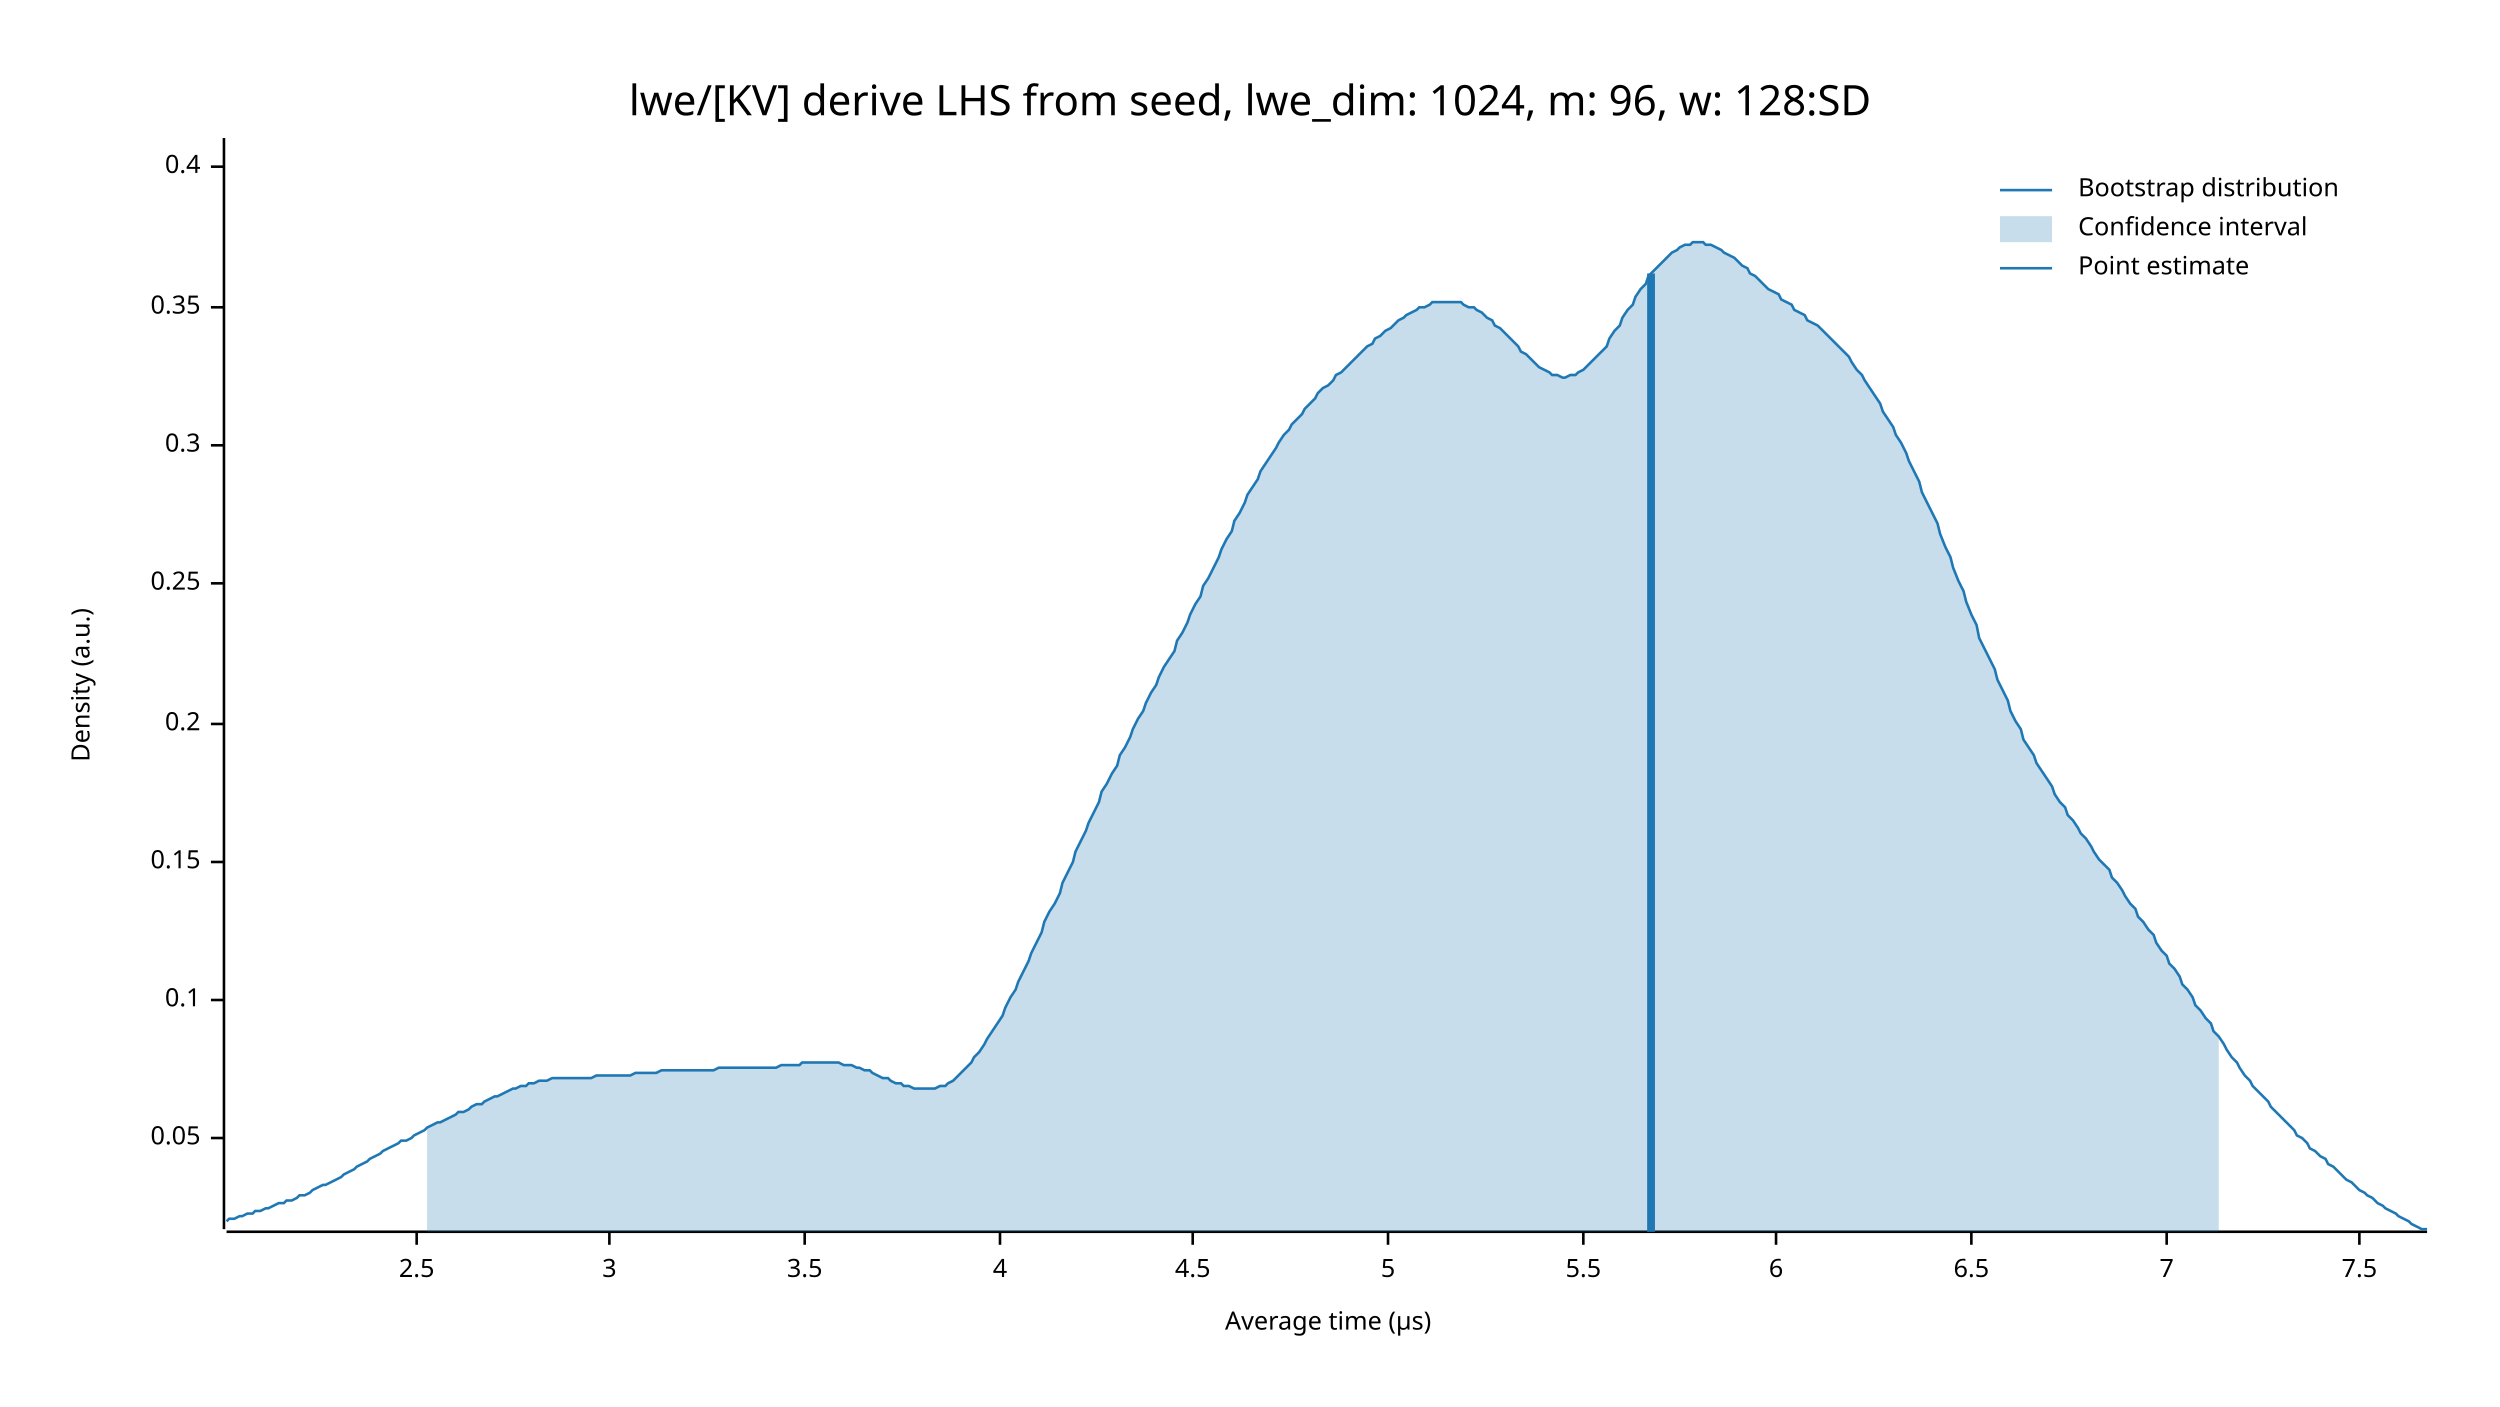
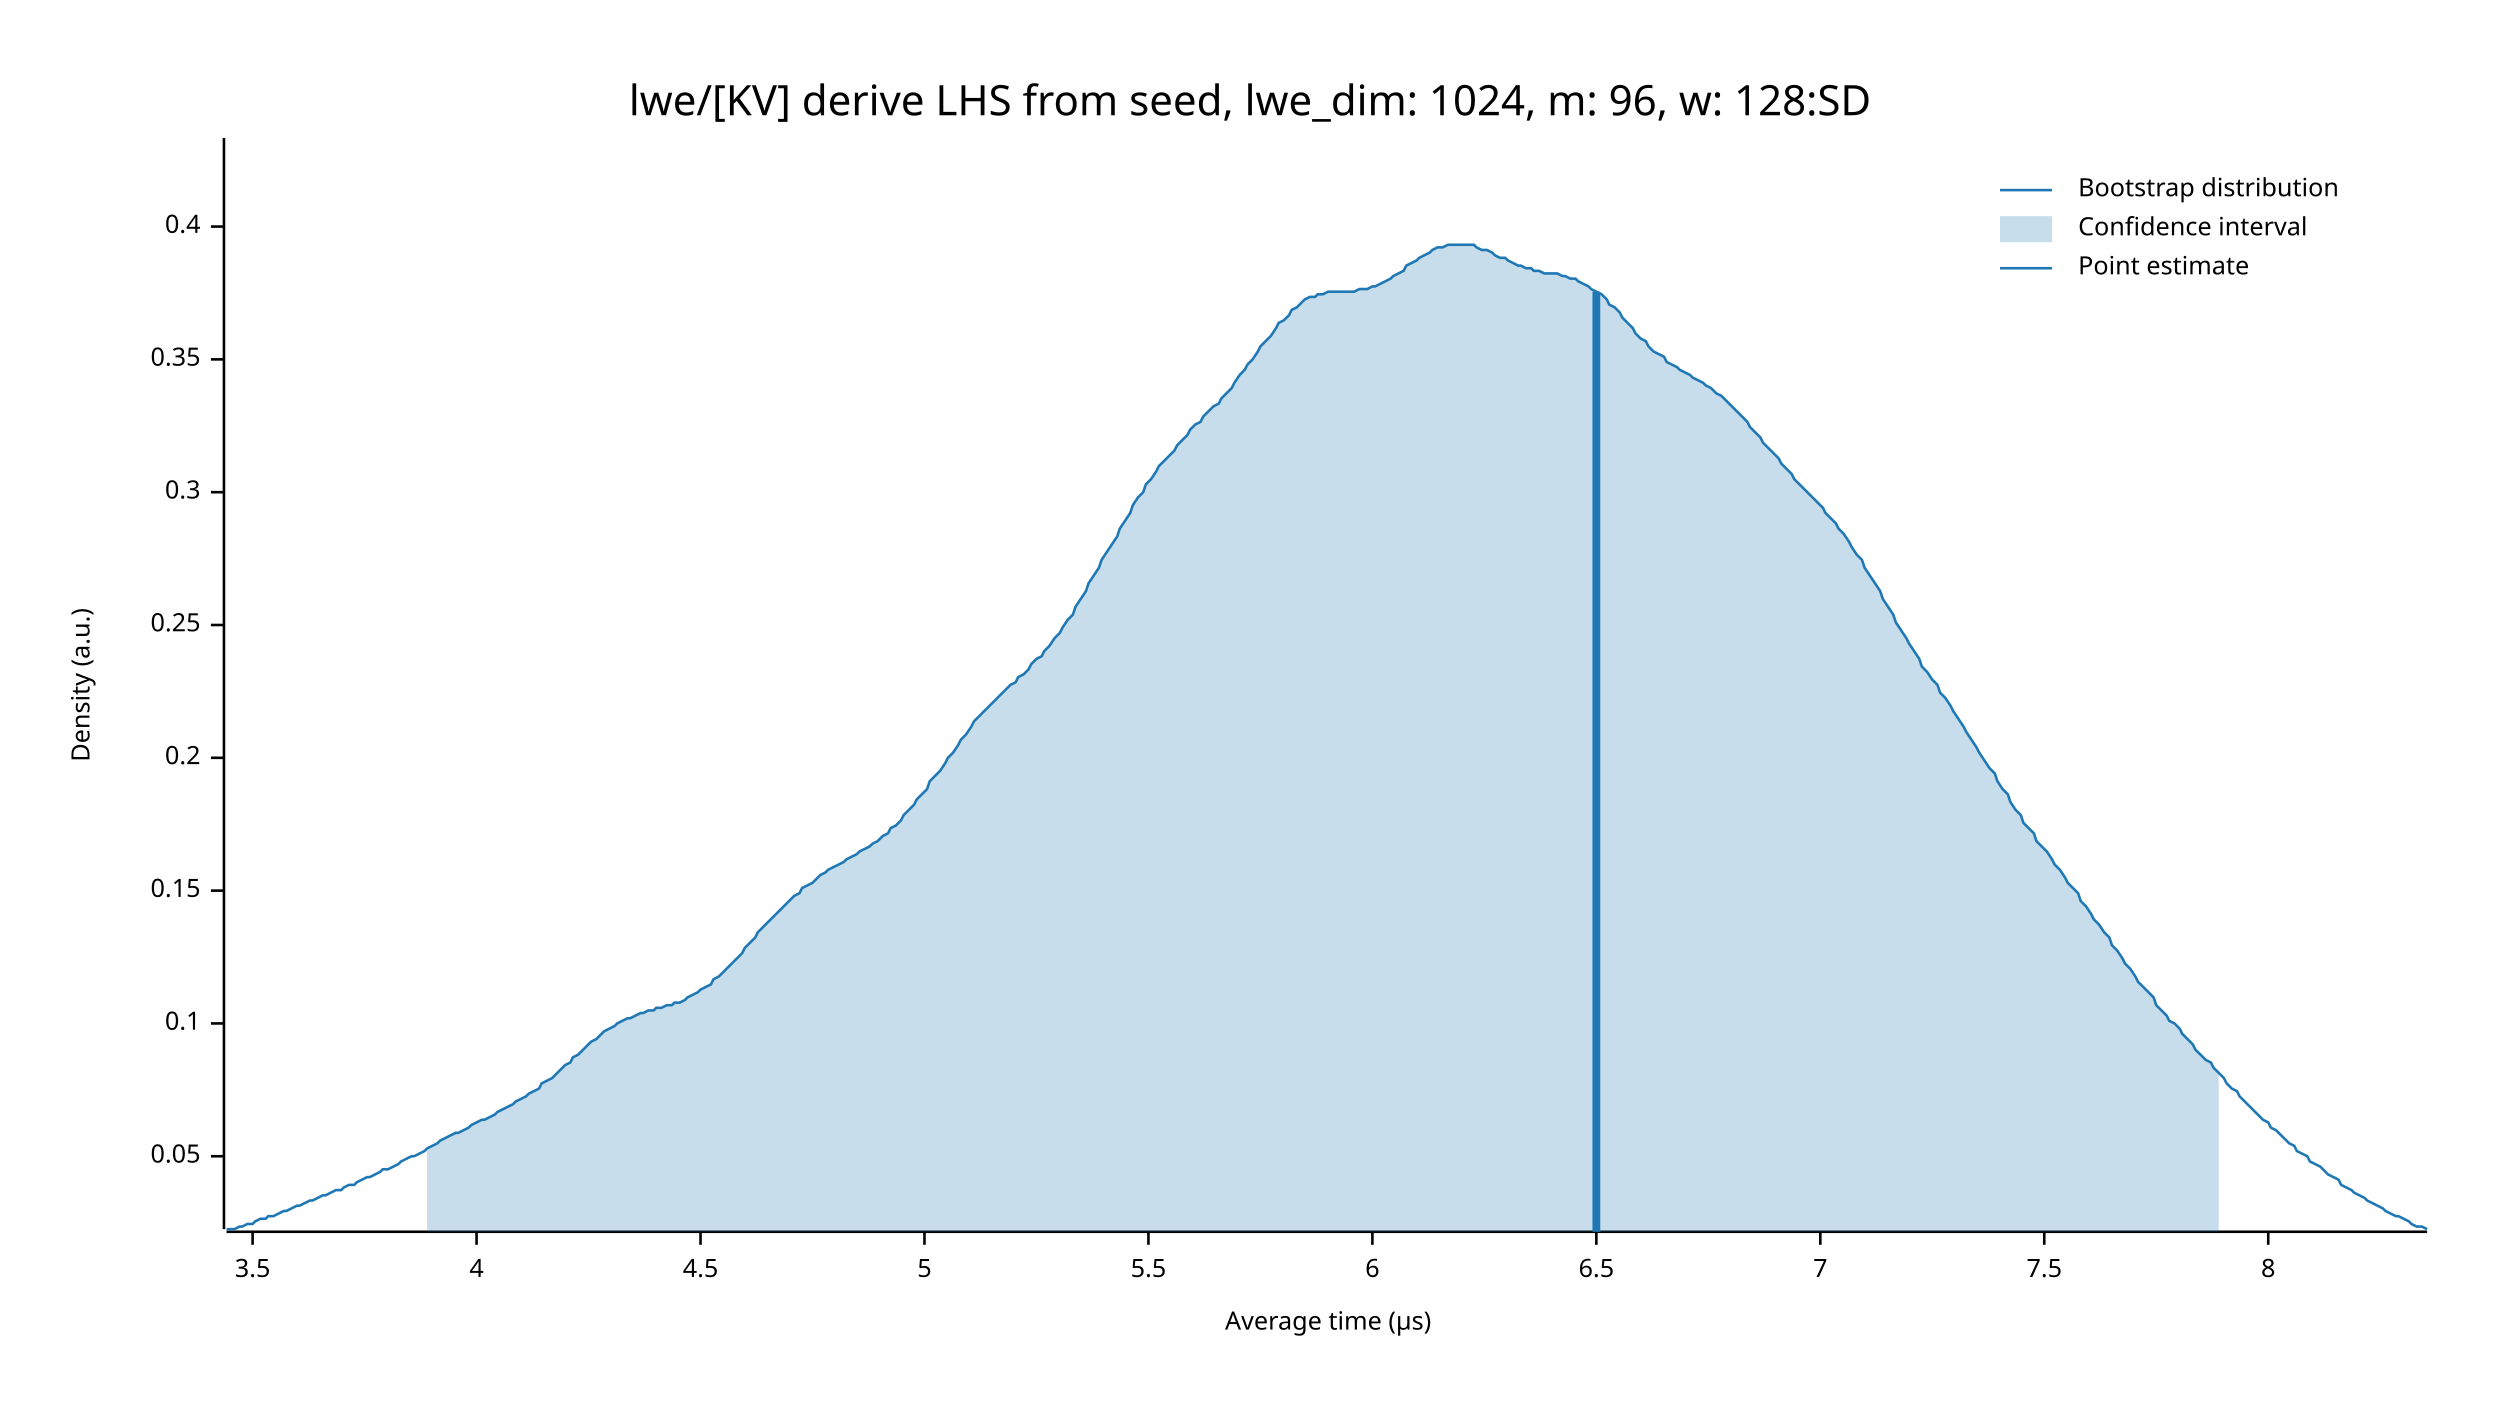
<svg xmlns="http://www.w3.org/2000/svg" width="960" height="540" viewBox="0 0 960 540">
  <text x="480" y="32" dy="0.76em" text-anchor="middle" font-family="sans-serif" font-size="16.129" opacity="1" fill="#000000">
lwe/[KV] derive LHS from seed, lwe_dim: 1024, m: 96, w: 128:SD
</text>
  <text x="27" y="263" dy="0.76em" text-anchor="middle" font-family="sans-serif" font-size="9.677" opacity="1" fill="#000000" transform="rotate(270, 27, 263)">
Density (a.u.)
</text>
  <text x="510" y="513" dy="-0.5ex" text-anchor="middle" font-family="sans-serif" font-size="9.677" opacity="1" fill="#000000">
Average time (µs)
</text>
  <polyline fill="none" opacity="1" stroke="#000000" stroke-width="1" points="86,53 86,472 " />
-   <text x="77" y="437" dy="0.5ex" text-anchor="end" font-family="sans-serif" font-size="9.677" opacity="1" fill="#000000">
+   <text x="77" y="444" dy="0.5ex" text-anchor="end" font-family="sans-serif" font-size="9.677" opacity="1" fill="#000000">
0.05
</text>
-   <polyline fill="none" opacity="1" stroke="#000000" stroke-width="1" points="81,437 86,437 " />
-   <text x="77" y="384" dy="0.5ex" text-anchor="end" font-family="sans-serif" font-size="9.677" opacity="1" fill="#000000">
+   <polyline fill="none" opacity="1" stroke="#000000" stroke-width="1" points="81,444 86,444 " />
+   <text x="77" y="393" dy="0.5ex" text-anchor="end" font-family="sans-serif" font-size="9.677" opacity="1" fill="#000000">
0.1
</text>
-   <polyline fill="none" opacity="1" stroke="#000000" stroke-width="1" points="81,384 86,384 " />
-   <text x="77" y="331" dy="0.5ex" text-anchor="end" font-family="sans-serif" font-size="9.677" opacity="1" fill="#000000">
+   <polyline fill="none" opacity="1" stroke="#000000" stroke-width="1" points="81,393 86,393 " />
+   <text x="77" y="342" dy="0.5ex" text-anchor="end" font-family="sans-serif" font-size="9.677" opacity="1" fill="#000000">
0.15
</text>
-   <polyline fill="none" opacity="1" stroke="#000000" stroke-width="1" points="81,331 86,331 " />
-   <text x="77" y="278" dy="0.5ex" text-anchor="end" font-family="sans-serif" font-size="9.677" opacity="1" fill="#000000">
+   <polyline fill="none" opacity="1" stroke="#000000" stroke-width="1" points="81,342 86,342 " />
+   <text x="77" y="291" dy="0.5ex" text-anchor="end" font-family="sans-serif" font-size="9.677" opacity="1" fill="#000000">
0.2
</text>
-   <polyline fill="none" opacity="1" stroke="#000000" stroke-width="1" points="81,278 86,278 " />
-   <text x="77" y="224" dy="0.5ex" text-anchor="end" font-family="sans-serif" font-size="9.677" opacity="1" fill="#000000">
+   <polyline fill="none" opacity="1" stroke="#000000" stroke-width="1" points="81,291 86,291 " />
+   <text x="77" y="240" dy="0.5ex" text-anchor="end" font-family="sans-serif" font-size="9.677" opacity="1" fill="#000000">
0.25
</text>
-   <polyline fill="none" opacity="1" stroke="#000000" stroke-width="1" points="81,224 86,224 " />
-   <text x="77" y="171" dy="0.5ex" text-anchor="end" font-family="sans-serif" font-size="9.677" opacity="1" fill="#000000">
+   <polyline fill="none" opacity="1" stroke="#000000" stroke-width="1" points="81,240 86,240 " />
+   <text x="77" y="189" dy="0.5ex" text-anchor="end" font-family="sans-serif" font-size="9.677" opacity="1" fill="#000000">
0.3
</text>
-   <polyline fill="none" opacity="1" stroke="#000000" stroke-width="1" points="81,171 86,171 " />
-   <text x="77" y="118" dy="0.5ex" text-anchor="end" font-family="sans-serif" font-size="9.677" opacity="1" fill="#000000">
+   <polyline fill="none" opacity="1" stroke="#000000" stroke-width="1" points="81,189 86,189 " />
+   <text x="77" y="138" dy="0.5ex" text-anchor="end" font-family="sans-serif" font-size="9.677" opacity="1" fill="#000000">
0.35
</text>
-   <polyline fill="none" opacity="1" stroke="#000000" stroke-width="1" points="81,118 86,118 " />
-   <text x="77" y="64" dy="0.5ex" text-anchor="end" font-family="sans-serif" font-size="9.677" opacity="1" fill="#000000">
+   <polyline fill="none" opacity="1" stroke="#000000" stroke-width="1" points="81,138 86,138 " />
+   <text x="77" y="87" dy="0.5ex" text-anchor="end" font-family="sans-serif" font-size="9.677" opacity="1" fill="#000000">
0.4
</text>
-   <polyline fill="none" opacity="1" stroke="#000000" stroke-width="1" points="81,64 86,64 " />
+   <polyline fill="none" opacity="1" stroke="#000000" stroke-width="1" points="81,87 86,87 " />
  <polyline fill="none" opacity="1" stroke="#000000" stroke-width="1" points="87,473 932,473 " />
-   <text x="160" y="483" dy="0.76em" text-anchor="middle" font-family="sans-serif" font-size="9.677" opacity="1" fill="#000000">
- 2.5
- </text>
-   <polyline fill="none" opacity="1" stroke="#000000" stroke-width="1" points="160,473 160,478 " />
-   <text x="234" y="483" dy="0.76em" text-anchor="middle" font-family="sans-serif" font-size="9.677" opacity="1" fill="#000000">
- 3
- </text>
-   <polyline fill="none" opacity="1" stroke="#000000" stroke-width="1" points="234,473 234,478 " />
-   <text x="309" y="483" dy="0.76em" text-anchor="middle" font-family="sans-serif" font-size="9.677" opacity="1" fill="#000000">
+   <text x="97" y="483" dy="0.76em" text-anchor="middle" font-family="sans-serif" font-size="9.677" opacity="1" fill="#000000">
3.5
</text>
-   <polyline fill="none" opacity="1" stroke="#000000" stroke-width="1" points="309,473 309,478 " />
-   <text x="384" y="483" dy="0.76em" text-anchor="middle" font-family="sans-serif" font-size="9.677" opacity="1" fill="#000000">
+   <polyline fill="none" opacity="1" stroke="#000000" stroke-width="1" points="97,473 97,478 " />
+   <text x="183" y="483" dy="0.76em" text-anchor="middle" font-family="sans-serif" font-size="9.677" opacity="1" fill="#000000">
4
</text>
-   <polyline fill="none" opacity="1" stroke="#000000" stroke-width="1" points="384,473 384,478 " />
-   <text x="458" y="483" dy="0.76em" text-anchor="middle" font-family="sans-serif" font-size="9.677" opacity="1" fill="#000000">
+   <polyline fill="none" opacity="1" stroke="#000000" stroke-width="1" points="183,473 183,478 " />
+   <text x="269" y="483" dy="0.76em" text-anchor="middle" font-family="sans-serif" font-size="9.677" opacity="1" fill="#000000">
4.5
</text>
-   <polyline fill="none" opacity="1" stroke="#000000" stroke-width="1" points="458,473 458,478 " />
-   <text x="533" y="483" dy="0.76em" text-anchor="middle" font-family="sans-serif" font-size="9.677" opacity="1" fill="#000000">
+   <polyline fill="none" opacity="1" stroke="#000000" stroke-width="1" points="269,473 269,478 " />
+   <text x="355" y="483" dy="0.76em" text-anchor="middle" font-family="sans-serif" font-size="9.677" opacity="1" fill="#000000">
5
</text>
-   <polyline fill="none" opacity="1" stroke="#000000" stroke-width="1" points="533,473 533,478 " />
-   <text x="608" y="483" dy="0.76em" text-anchor="middle" font-family="sans-serif" font-size="9.677" opacity="1" fill="#000000">
+   <polyline fill="none" opacity="1" stroke="#000000" stroke-width="1" points="355,473 355,478 " />
+   <text x="441" y="483" dy="0.76em" text-anchor="middle" font-family="sans-serif" font-size="9.677" opacity="1" fill="#000000">
5.5
</text>
-   <polyline fill="none" opacity="1" stroke="#000000" stroke-width="1" points="608,473 608,478 " />
-   <text x="682" y="483" dy="0.76em" text-anchor="middle" font-family="sans-serif" font-size="9.677" opacity="1" fill="#000000">
+   <polyline fill="none" opacity="1" stroke="#000000" stroke-width="1" points="441,473 441,478 " />
+   <text x="527" y="483" dy="0.76em" text-anchor="middle" font-family="sans-serif" font-size="9.677" opacity="1" fill="#000000">
6
</text>
-   <polyline fill="none" opacity="1" stroke="#000000" stroke-width="1" points="682,473 682,478 " />
-   <text x="757" y="483" dy="0.76em" text-anchor="middle" font-family="sans-serif" font-size="9.677" opacity="1" fill="#000000">
+   <polyline fill="none" opacity="1" stroke="#000000" stroke-width="1" points="527,473 527,478 " />
+   <text x="613" y="483" dy="0.76em" text-anchor="middle" font-family="sans-serif" font-size="9.677" opacity="1" fill="#000000">
6.5
</text>
-   <polyline fill="none" opacity="1" stroke="#000000" stroke-width="1" points="757,473 757,478 " />
-   <text x="832" y="483" dy="0.76em" text-anchor="middle" font-family="sans-serif" font-size="9.677" opacity="1" fill="#000000">
+   <polyline fill="none" opacity="1" stroke="#000000" stroke-width="1" points="613,473 613,478 " />
+   <text x="699" y="483" dy="0.76em" text-anchor="middle" font-family="sans-serif" font-size="9.677" opacity="1" fill="#000000">
7
</text>
-   <polyline fill="none" opacity="1" stroke="#000000" stroke-width="1" points="832,473 832,478 " />
-   <text x="906" y="483" dy="0.76em" text-anchor="middle" font-family="sans-serif" font-size="9.677" opacity="1" fill="#000000">
+   <polyline fill="none" opacity="1" stroke="#000000" stroke-width="1" points="699,473 699,478 " />
+   <text x="785" y="483" dy="0.76em" text-anchor="middle" font-family="sans-serif" font-size="9.677" opacity="1" fill="#000000">
7.5
</text>
-   <polyline fill="none" opacity="1" stroke="#000000" stroke-width="1" points="906,473 906,478 " />
-   <polyline fill="none" opacity="1" stroke="#1F78B4" stroke-width="1" points="87,469 88,468 90,468 92,467 93,467 95,466 97,466 98,465 100,465 102,464 103,464 105,463 107,462 109,462 110,461 112,461 114,460 115,459 117,459 119,458 120,457 122,456 124,455 125,455 127,454 129,453 131,452 132,451 134,450 136,449 137,448 139,447 141,446 142,445 144,444 146,443 147,442 149,441 151,440 153,439 154,438 156,438 158,437 159,436 161,435 163,434 164,433 166,432 168,431 169,431 171,430 173,429 175,428 176,427 178,427 180,426 181,425 183,424 185,424 186,423 188,422 190,421 191,421 193,420 195,419 197,418 198,418 200,417 202,417 203,416 205,416 207,415 208,415 210,415 212,414 214,414 215,414 217,414 219,414 220,414 222,414 224,414 225,414 227,414 229,413 230,413 232,413 234,413 236,413 237,413 239,413 241,413 242,413 244,412 246,412 247,412 249,412 251,412 252,412 254,411 256,411 258,411 259,411 261,411 263,411 264,411 266,411 268,411 269,411 271,411 273,411 274,411 276,410 278,410 280,410 281,410 283,410 285,410 286,410 288,410 290,410 291,410 293,410 295,410 296,410 298,410 300,409 302,409 303,409 305,409 307,409 308,408 310,408 312,408 313,408 315,408 317,408 318,408 320,408 322,408 324,409 325,409 327,409 329,410 330,410 332,411 334,411 335,412 337,413 339,414 341,414 342,415 344,416 346,416 347,417 349,417 351,418 352,418 354,418 356,418 357,418 359,418 361,417 363,417 364,416 366,415 368,413 369,412 371,410 373,408 374,406 376,404 378,401 379,399 381,396 383,393 385,390 386,387 388,383 390,380 391,377 393,373 395,369 396,366 398,362 400,358 401,354 403,350 405,347 407,343 408,339 410,335 412,331 413,327 415,323 417,319 418,316 420,312 422,308 423,304 425,301 427,297 429,294 430,290 432,287 434,283 435,280 437,276 439,273 440,270 442,266 444,263 445,260 447,256 449,253 451,250 452,246 454,243 456,239 457,236 459,232 461,229 462,225 464,222 466,218 468,214 469,211 471,207 473,204 474,200 476,197 478,193 479,190 481,187 483,184 484,181 486,178 488,175 490,172 491,170 493,167 495,165 496,163 498,161 500,159 501,157 503,155 505,153 506,151 508,149 510,148 512,146 513,144 515,143 517,141 518,140 520,138 522,136 523,135 525,133 527,132 528,130 530,129 532,127 534,126 535,125 537,123 539,122 540,121 542,120 544,119 545,118 547,118 549,117 550,116 552,116 554,116 556,116 557,116 559,116 561,116 562,117 564,118 566,118 567,119 569,120 571,122 573,123 574,125 576,126 578,128 579,129 581,131 583,133 584,135 586,136 588,138 589,139 591,141 593,142 595,143 596,144 598,144 600,145 601,145 603,144 605,144 606,143 608,142 610,140 611,139 613,137 615,135 617,133 618,130 620,127 622,125 623,122 625,119 627,117 628,114 630,111 632,109 633,106 635,104 637,102 639,100 640,99 642,97 644,96 645,95 647,94 649,94 650,93 652,93 654,93 655,94 657,94 659,95 661,96 662,97 664,98 666,99 667,100 669,102 671,103 672,105 674,106 676,108 677,109 679,111 681,112 683,113 684,115 686,116 688,117 689,119 691,120 693,121 694,123 696,124 698,125 700,127 701,128 703,130 705,132 706,133 708,135 710,137 711,139 713,142 715,144 716,146 718,149 720,152 722,155 723,158 725,161 727,164 728,167 730,170 732,174 733,177 735,181 737,185 738,189 740,193 742,197 744,201 745,205 747,210 749,214 750,218 752,223 754,227 755,231 757,236 759,240 760,245 762,249 764,253 766,257 767,261 769,265 771,269 772,273 774,277 776,280 777,284 779,287 781,290 782,293 784,296 786,299 788,302 789,305 791,308 793,310 794,313 796,315 798,318 799,320 801,322 803,325 804,327 806,330 808,332 810,334 811,337 813,339 815,342 816,344 818,347 820,349 821,352 823,354 825,357 827,359 828,362 830,365 832,367 833,370 835,372 837,375 838,378 840,380 842,383 843,386 845,388 847,391 849,393 850,396 852,398 854,401 855,403 857,406 859,408 860,410 862,413 864,415 865,417 867,419 869,421 871,423 872,425 874,427 876,429 877,430 879,432 881,434 882,436 884,437 886,439 887,441 889,442 891,444 893,445 894,447 896,448 898,450 899,451 901,453 903,454 904,455 906,457 908,458 909,459 911,460 913,462 915,463 916,464 918,465 920,466 921,467 923,468 925,469 926,470 928,471 930,472 932,472 " />
-   <polygon opacity="0.25" fill="#1F78B4" points="164,433 166,432 168,431 169,431 171,430 173,429 175,428 176,427 178,427 180,426 181,425 183,424 185,424 186,423 188,422 190,421 191,421 193,420 195,419 197,418 198,418 200,417 202,417 203,416 205,416 207,415 208,415 210,415 212,414 214,414 215,414 217,414 219,414 220,414 222,414 224,414 225,414 227,414 229,413 230,413 232,413 234,413 236,413 237,413 239,413 241,413 242,413 244,412 246,412 247,412 249,412 251,412 252,412 254,411 256,411 258,411 259,411 261,411 263,411 264,411 266,411 268,411 269,411 271,411 273,411 274,411 276,410 278,410 280,410 281,410 283,410 285,410 286,410 288,410 290,410 291,410 293,410 295,410 296,410 298,410 300,409 302,409 303,409 305,409 307,409 308,408 310,408 312,408 313,408 315,408 317,408 318,408 320,408 322,408 324,409 325,409 327,409 329,410 330,410 332,411 334,411 335,412 337,413 339,414 341,414 342,415 344,416 346,416 347,417 349,417 351,418 352,418 354,418 356,418 357,418 359,418 361,417 363,417 364,416 366,415 368,413 369,412 371,410 373,408 374,406 376,404 378,401 379,399 381,396 383,393 385,390 386,387 388,383 390,380 391,377 393,373 395,369 396,366 398,362 400,358 401,354 403,350 405,347 407,343 408,339 410,335 412,331 413,327 415,323 417,319 418,316 420,312 422,308 423,304 425,301 427,297 429,294 430,290 432,287 434,283 435,280 437,276 439,273 440,270 442,266 444,263 445,260 447,256 449,253 451,250 452,246 454,243 456,239 457,236 459,232 461,229 462,225 464,222 466,218 468,214 469,211 471,207 473,204 474,200 476,197 478,193 479,190 481,187 483,184 484,181 486,178 488,175 490,172 491,170 493,167 495,165 496,163 498,161 500,159 501,157 503,155 505,153 506,151 508,149 510,148 512,146 513,144 515,143 517,141 518,140 520,138 522,136 523,135 525,133 527,132 528,130 530,129 532,127 534,126 535,125 537,123 539,122 540,121 542,120 544,119 545,118 547,118 549,117 550,116 552,116 554,116 556,116 557,116 559,116 561,116 562,117 564,118 566,118 567,119 569,120 571,122 573,123 574,125 576,126 578,128 579,129 581,131 583,133 584,135 586,136 588,138 589,139 591,141 593,142 595,143 596,144 598,144 600,145 601,145 603,144 605,144 606,143 608,142 610,140 611,139 613,137 615,135 617,133 618,130 620,127 622,125 623,122 625,119 627,117 628,114 630,111 632,109 633,106 635,104 637,102 639,100 640,99 642,97 644,96 645,95 647,94 649,94 650,93 652,93 654,93 655,94 657,94 659,95 661,96 662,97 664,98 666,99 667,100 669,102 671,103 672,105 674,106 676,108 677,109 679,111 681,112 683,113 684,115 686,116 688,117 689,119 691,120 693,121 694,123 696,124 698,125 700,127 701,128 703,130 705,132 706,133 708,135 710,137 711,139 713,142 715,144 716,146 718,149 720,152 722,155 723,158 725,161 727,164 728,167 730,170 732,174 733,177 735,181 737,185 738,189 740,193 742,197 744,201 745,205 747,210 749,214 750,218 752,223 754,227 755,231 757,236 759,240 760,245 762,249 764,253 766,257 767,261 769,265 771,269 772,273 774,277 776,280 777,284 779,287 781,290 782,293 784,296 786,299 788,302 789,305 791,308 793,310 794,313 796,315 798,318 799,320 801,322 803,325 804,327 806,330 808,332 810,334 811,337 813,339 815,342 816,344 818,347 820,349 821,352 823,354 825,357 827,359 828,362 830,365 832,367 833,370 835,372 837,375 838,378 840,380 842,383 843,386 845,388 847,391 849,393 850,396 852,398 852,473 164,473 " />
-   <polyline fill="none" opacity="1" stroke="#1F78B4" stroke-width="3" points="634,473 634,105 " />
+   <polyline fill="none" opacity="1" stroke="#000000" stroke-width="1" points="785,473 785,478 " />
+   <text x="871" y="483" dy="0.76em" text-anchor="middle" font-family="sans-serif" font-size="9.677" opacity="1" fill="#000000">
+ 8
+ </text>
+   <polyline fill="none" opacity="1" stroke="#000000" stroke-width="1" points="871,473 871,478 " />
+   <polyline fill="none" opacity="1" stroke="#1F78B4" stroke-width="1" points="87,472 88,472 90,472 92,471 93,471 95,470 97,470 98,469 100,468 102,468 103,467 105,467 107,466 109,465 110,465 112,464 114,463 115,463 117,462 119,461 120,461 122,460 124,459 125,459 127,458 129,457 131,457 132,456 134,455 136,455 137,454 139,453 141,452 142,452 144,451 146,450 147,449 149,449 151,448 153,447 154,446 156,445 158,444 159,444 161,443 163,442 164,441 166,440 168,439 169,438 171,437 173,436 175,435 176,435 178,434 180,433 181,432 183,431 185,430 186,430 188,429 190,428 191,427 193,426 195,425 197,424 198,423 200,422 202,421 203,420 205,419 207,418 208,416 210,415 212,414 214,412 215,411 217,409 219,408 220,406 222,405 224,403 225,402 227,400 229,399 230,398 232,396 234,395 236,394 237,393 239,392 241,391 242,391 244,390 246,389 247,389 249,388 251,388 252,387 254,387 256,386 258,386 259,385 261,385 263,384 264,383 266,382 268,381 269,380 271,379 273,378 274,376 276,375 278,373 280,371 281,370 283,368 285,366 286,364 288,362 290,360 291,358 293,356 295,354 296,353 298,351 300,349 302,347 303,346 305,344 307,343 308,341 310,340 312,339 313,338 315,336 317,335 318,334 320,333 322,332 324,331 325,330 327,329 329,328 330,327 332,326 334,325 335,324 337,323 339,321 341,320 342,318 344,317 346,315 347,313 349,311 351,309 352,307 354,305 356,303 357,300 359,298 361,296 363,293 364,291 366,289 368,286 369,284 371,282 373,279 374,277 376,275 378,273 379,272 381,270 383,268 385,266 386,265 388,263 390,262 391,260 393,259 395,257 396,255 398,253 400,252 401,250 403,248 405,245 407,243 408,241 410,238 412,236 413,233 415,230 417,227 418,224 420,221 422,218 423,215 425,212 427,209 429,206 430,203 432,200 434,197 435,194 437,191 439,189 440,186 442,184 444,181 445,179 447,177 449,175 451,173 452,171 454,169 456,167 457,165 459,163 461,162 462,160 464,158 466,156 468,155 469,153 471,151 473,149 474,147 476,144 478,142 479,140 481,138 483,135 484,133 486,131 488,129 490,126 491,124 493,123 495,121 496,119 498,118 500,116 501,115 503,114 505,114 506,113 508,113 510,112 512,112 513,112 515,112 517,112 518,112 520,112 522,111 523,111 525,111 527,110 528,110 530,109 532,108 534,107 535,106 537,105 539,104 540,102 542,101 544,100 545,99 547,98 549,97 550,96 552,95 554,95 556,94 557,94 559,94 561,94 562,94 564,94 566,94 567,95 569,96 571,96 573,97 574,98 576,99 578,99 579,100 581,101 583,102 584,102 586,103 588,103 589,104 591,104 593,105 595,105 596,105 598,105 600,106 601,106 603,107 605,107 606,108 608,109 610,110 611,111 613,112 615,113 617,115 618,117 620,118 622,120 623,122 625,124 627,126 628,128 630,130 632,131 633,133 635,135 637,136 639,137 640,139 642,140 644,141 645,142 647,143 649,144 650,145 652,146 654,147 655,148 657,149 659,151 661,152 662,153 664,155 666,157 667,158 669,160 671,162 672,164 674,166 676,168 677,170 679,172 681,174 683,176 684,178 686,180 688,182 689,184 691,186 693,188 694,189 696,191 698,193 700,195 701,197 703,199 705,201 706,203 708,205 710,208 711,210 713,213 715,215 716,218 718,221 720,224 722,227 723,230 725,233 727,236 728,239 730,242 732,245 733,247 735,250 737,253 738,256 740,258 742,261 744,263 745,266 747,268 749,271 750,273 752,276 754,279 755,281 757,284 759,287 760,289 762,292 764,295 766,297 767,300 769,303 771,305 772,308 774,311 776,313 777,316 779,318 781,320 782,323 784,325 786,327 788,330 789,332 791,334 793,337 794,339 796,341 798,343 799,346 801,348 803,351 804,353 806,355 808,358 810,360 811,363 813,365 815,368 816,370 818,372 820,375 821,377 823,379 825,381 827,383 828,386 830,388 832,390 833,392 835,393 837,395 838,397 840,399 842,401 843,403 845,405 847,407 849,408 850,410 852,412 854,414 855,416 857,418 859,419 860,421 862,423 864,425 865,426 867,428 869,430 871,431 872,433 874,434 876,436 877,437 879,439 881,440 882,442 884,443 886,444 887,446 889,447 891,448 893,450 894,451 896,452 898,453 899,455 901,456 903,457 904,458 906,459 908,460 909,461 911,462 913,463 915,464 916,465 918,466 920,467 921,467 923,468 925,469 926,470 928,471 930,471 932,472 " />
+   <polygon opacity="0.25" fill="#1F78B4" points="164,441 166,440 168,439 169,438 171,437 173,436 175,435 176,435 178,434 180,433 181,432 183,431 185,430 186,430 188,429 190,428 191,427 193,426 195,425 197,424 198,423 200,422 202,421 203,420 205,419 207,418 208,416 210,415 212,414 214,412 215,411 217,409 219,408 220,406 222,405 224,403 225,402 227,400 229,399 230,398 232,396 234,395 236,394 237,393 239,392 241,391 242,391 244,390 246,389 247,389 249,388 251,388 252,387 254,387 256,386 258,386 259,385 261,385 263,384 264,383 266,382 268,381 269,380 271,379 273,378 274,376 276,375 278,373 280,371 281,370 283,368 285,366 286,364 288,362 290,360 291,358 293,356 295,354 296,353 298,351 300,349 302,347 303,346 305,344 307,343 308,341 310,340 312,339 313,338 315,336 317,335 318,334 320,333 322,332 324,331 325,330 327,329 329,328 330,327 332,326 334,325 335,324 337,323 339,321 341,320 342,318 344,317 346,315 347,313 349,311 351,309 352,307 354,305 356,303 357,300 359,298 361,296 363,293 364,291 366,289 368,286 369,284 371,282 373,279 374,277 376,275 378,273 379,272 381,270 383,268 385,266 386,265 388,263 390,262 391,260 393,259 395,257 396,255 398,253 400,252 401,250 403,248 405,245 407,243 408,241 410,238 412,236 413,233 415,230 417,227 418,224 420,221 422,218 423,215 425,212 427,209 429,206 430,203 432,200 434,197 435,194 437,191 439,189 440,186 442,184 444,181 445,179 447,177 449,175 451,173 452,171 454,169 456,167 457,165 459,163 461,162 462,160 464,158 466,156 468,155 469,153 471,151 473,149 474,147 476,144 478,142 479,140 481,138 483,135 484,133 486,131 488,129 490,126 491,124 493,123 495,121 496,119 498,118 500,116 501,115 503,114 505,114 506,113 508,113 510,112 512,112 513,112 515,112 517,112 518,112 520,112 522,111 523,111 525,111 527,110 528,110 530,109 532,108 534,107 535,106 537,105 539,104 540,102 542,101 544,100 545,99 547,98 549,97 550,96 552,95 554,95 556,94 557,94 559,94 561,94 562,94 564,94 566,94 567,95 569,96 571,96 573,97 574,98 576,99 578,99 579,100 581,101 583,102 584,102 586,103 588,103 589,104 591,104 593,105 595,105 596,105 598,105 600,106 601,106 603,107 605,107 606,108 608,109 610,110 611,111 613,112 615,113 617,115 618,117 620,118 622,120 623,122 625,124 627,126 628,128 630,130 632,131 633,133 635,135 637,136 639,137 640,139 642,140 644,141 645,142 647,143 649,144 650,145 652,146 654,147 655,148 657,149 659,151 661,152 662,153 664,155 666,157 667,158 669,160 671,162 672,164 674,166 676,168 677,170 679,172 681,174 683,176 684,178 686,180 688,182 689,184 691,186 693,188 694,189 696,191 698,193 700,195 701,197 703,199 705,201 706,203 708,205 710,208 711,210 713,213 715,215 716,218 718,221 720,224 722,227 723,230 725,233 727,236 728,239 730,242 732,245 733,247 735,250 737,253 738,256 740,258 742,261 744,263 745,266 747,268 749,271 750,273 752,276 754,279 755,281 757,284 759,287 760,289 762,292 764,295 766,297 767,300 769,303 771,305 772,308 774,311 776,313 777,316 779,318 781,320 782,323 784,325 786,327 788,330 789,332 791,334 793,337 794,339 796,341 798,343 799,346 801,348 803,351 804,353 806,355 808,358 810,360 811,363 813,365 815,368 816,370 818,372 820,375 821,377 823,379 825,381 827,383 828,386 830,388 832,390 833,392 835,393 837,395 838,397 840,399 842,401 843,403 845,405 847,407 849,408 850,410 852,412 852,473 164,473 " />
+   <polyline fill="none" opacity="1" stroke="#1F78B4" stroke-width="3" points="613,473 613,112 " />
  <text x="798" y="68" dy="0.76em" text-anchor="start" font-family="sans-serif" font-size="9.677" opacity="1" fill="#000000">
Bootstrap distribution
</text>
  <text x="798" y="83" dy="0.76em" text-anchor="start" font-family="sans-serif" font-size="9.677" opacity="1" fill="#000000">
Confidence interval
</text>
  <text x="798" y="98" dy="0.76em" text-anchor="start" font-family="sans-serif" font-size="9.677" opacity="1" fill="#000000">
Point estimate
</text>
  <polyline fill="none" opacity="1" stroke="#1F78B4" stroke-width="1" points="768,73 788,73 " />
  <rect x="768" y="83" width="20" height="10" opacity="0.25" fill="#1F78B4" stroke="none" />
  <polyline fill="none" opacity="1" stroke="#1F78B4" stroke-width="1" points="768,103 788,103 " />
</svg>
